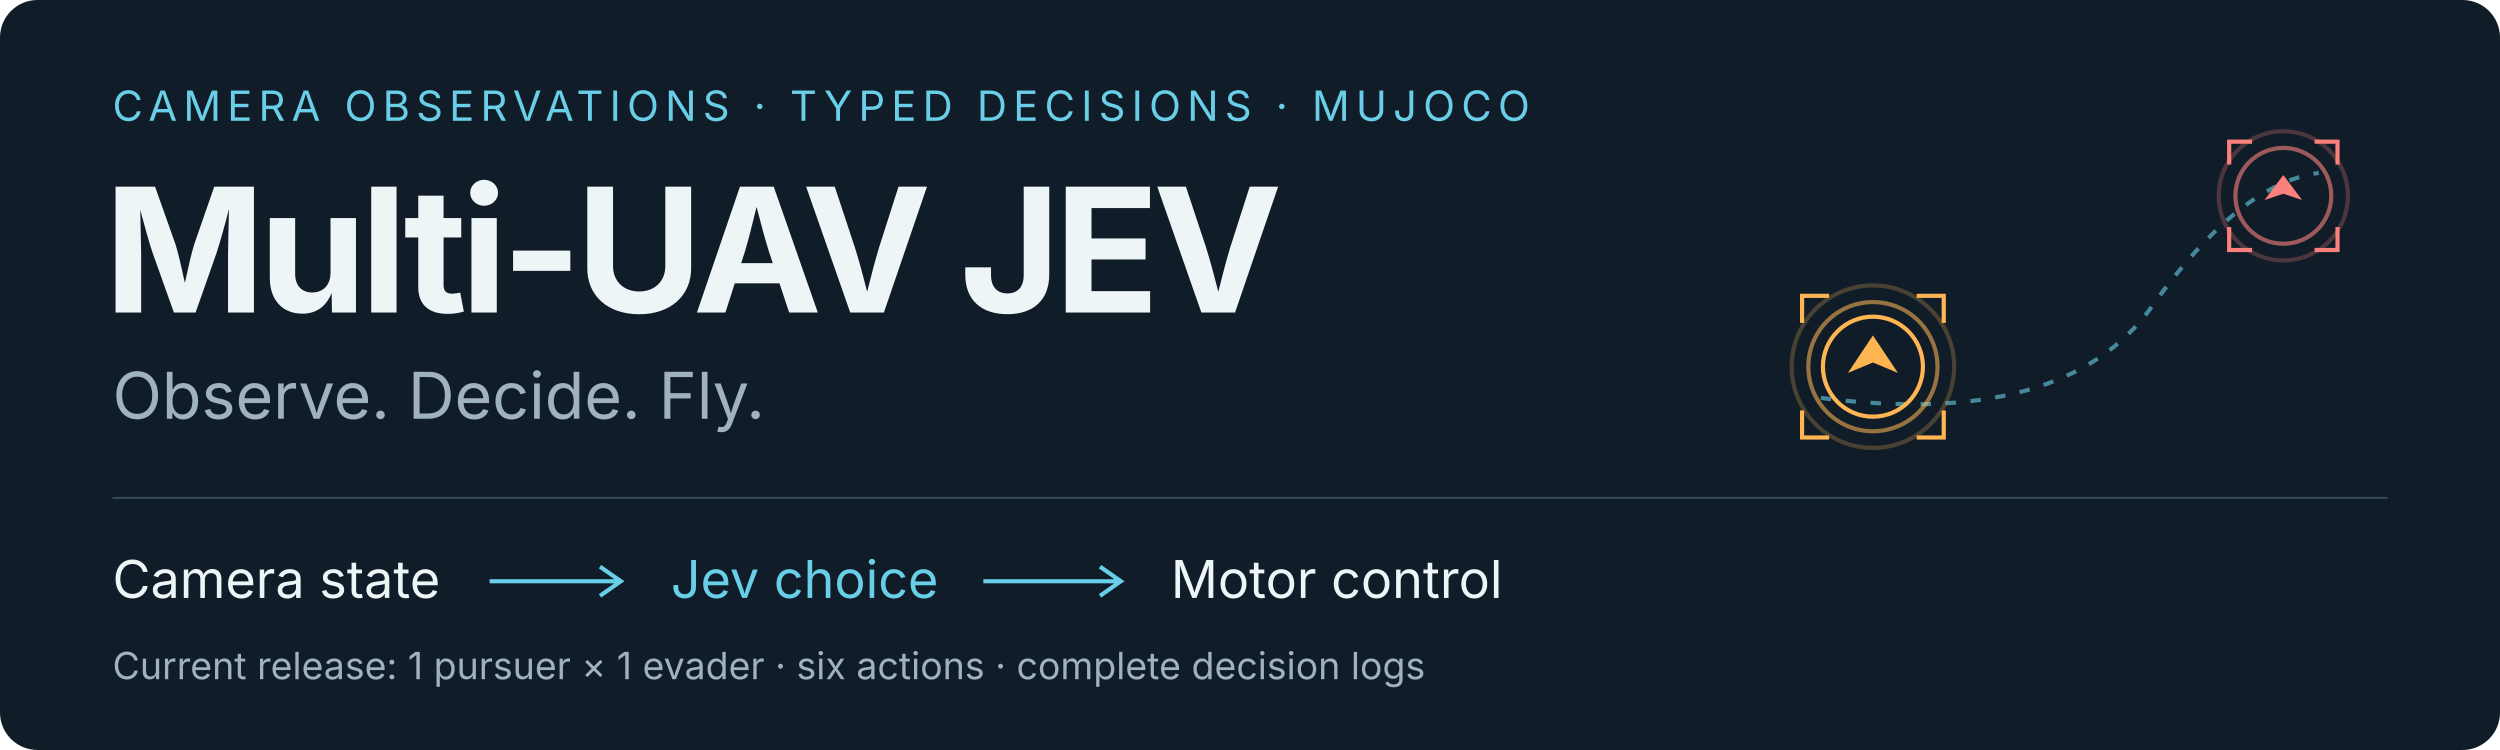
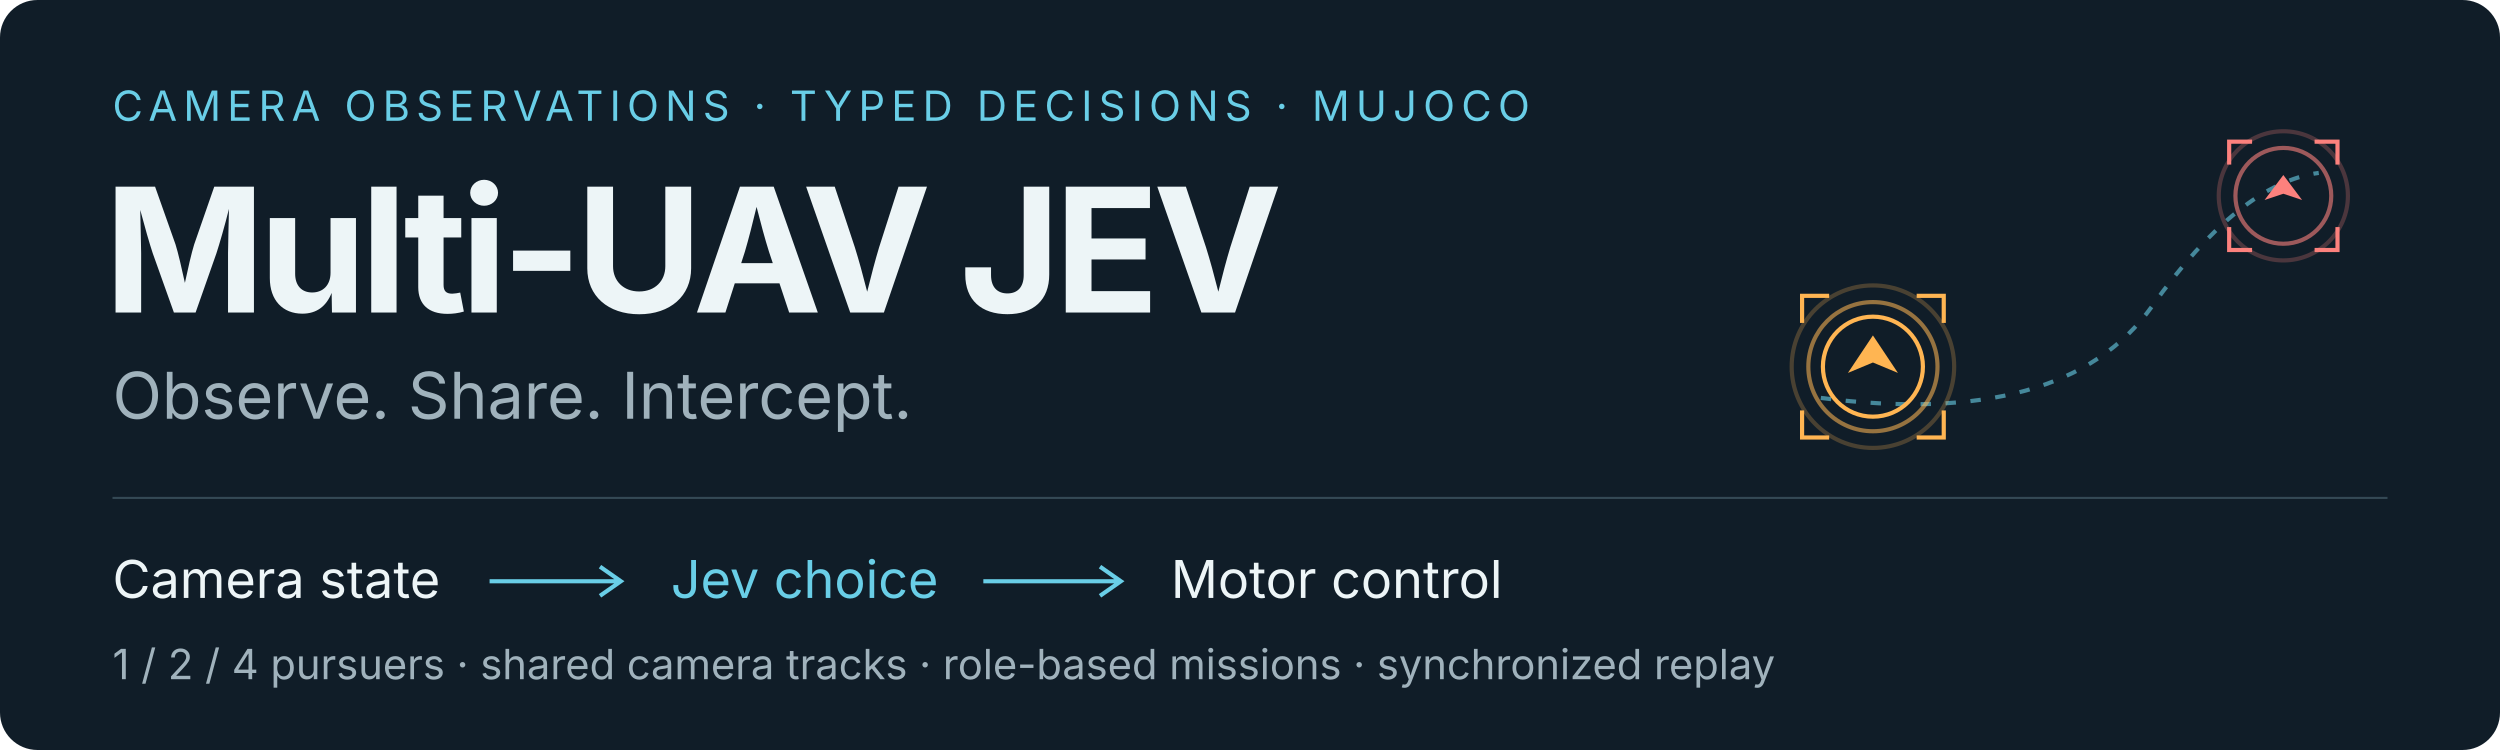
<svg xmlns="http://www.w3.org/2000/svg" width="1200" height="360" viewBox="0 0 1200 360" role="img" aria-labelledby="title desc">
  <rect width="1200" height="360" rx="18" fill="#101d28" />
  <g font-family="-apple-system, BlinkMacSystemFont, Segoe UI, sans-serif">
    <text x="54" y="58" font-size="20" letter-spacing="3" fill="#69cee7">CAMERA OBSERVATIONS · TYPED DECISIONS · MUJOCO</text>
    <text x="50" y="150" font-size="83" font-weight="700" letter-spacing="-3" fill="#edf5f7">Multi-UAV JEV</text>
-     <text x="54" y="201" font-size="31" fill="#a0b2bc">Observe. Decide. Fly.</text>
+     <text x="54" y="201" font-size="31" fill="#a0b2bc">Observe. Share. Intercept.</text>
    <path d="M54 239H1146" stroke="#344955" stroke-width="1" />
    <text x="54" y="287" font-size="25" fill="#edf5f7">Camera state</text>
    <path d="M235 279H298m-10-7 10 7-10 7" fill="none" stroke="#69cee7" stroke-width="2" />
    <text x="322" y="287" font-size="25" fill="#69cee7">Jev choice</text>
    <path d="M472 279H538m-10-7 10 7-10 7" fill="none" stroke="#69cee7" stroke-width="2" />
    <text x="562" y="287" font-size="25" fill="#edf5f7">Motor control</text>
-     <text x="54" y="326" font-size="18" fill="#a0b2bc">Current release: 1 pursuer × 1 evader · six actions · complete decision logs</text>
+     <text x="54" y="326" font-size="20" fill="#a0b2bc">1 / 2 / 4 pursuers · shared camera tracks · role-based missions · synchronized replay</text>
  </g>
  <g id="pursuit-observation" fill="none" stroke-width="2">
    <path d="M874 191Q991 206 1033 147T1113 83" stroke="#69cee7" stroke-dasharray="5 7" opacity=".6" />
    <g transform="translate(899 176)" stroke="#ffb552">
      <circle r="39" opacity=".24" />
      <circle r="31" opacity=".56" />
      <circle r="24" />
      <path d="M-34-21V-34H-21M21-34H34V-21M34 21V34H21M-21 34H-34V21" />
      <path d="M-12 3 0-15 12 3 0-2Z" fill="#ffb552" stroke="none" />
    </g>
    <g transform="translate(1096 94)" stroke="#fc817d">
      <circle r="31" opacity=".25" />
      <circle r="23" opacity=".6" />
      <path d="M-26-15V-26H-15M15-26H26V-15M26 15V26H15M-15 26H-26V15" />
      <path d="M-9 2 0-10 9 2 0-1Z" fill="#fc817d" stroke="none" />
    </g>
  </g>
</svg>
